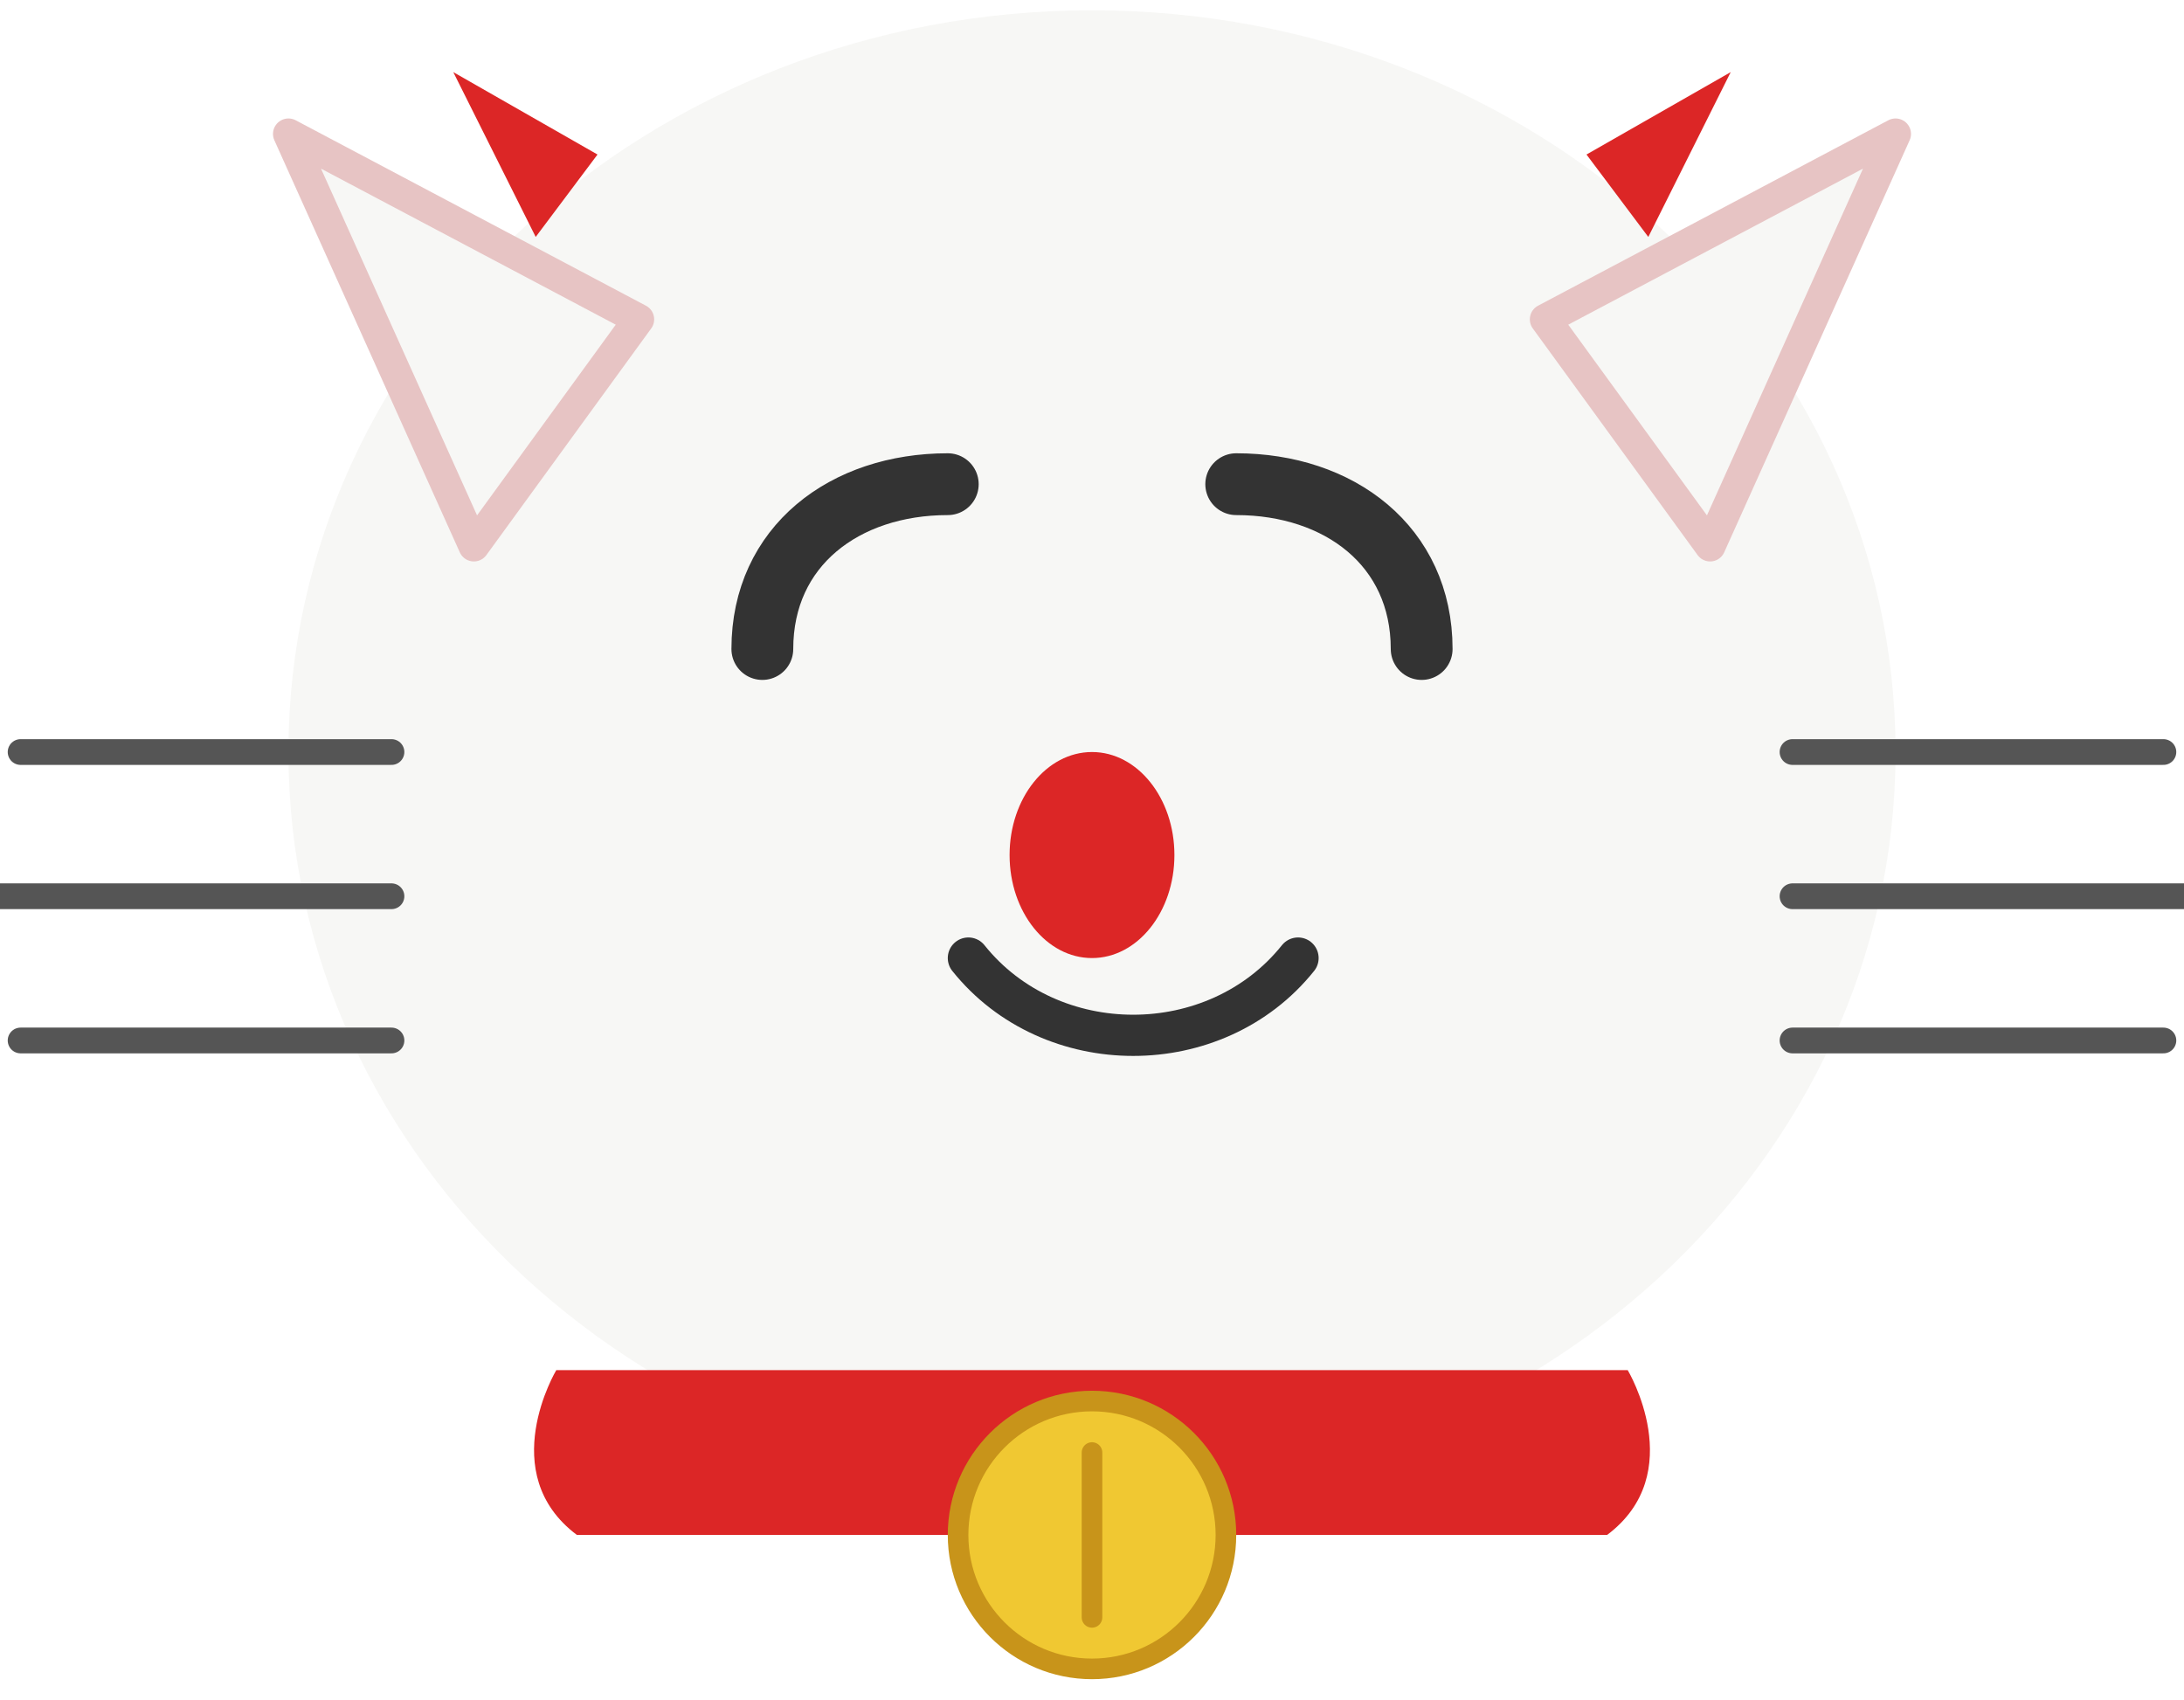
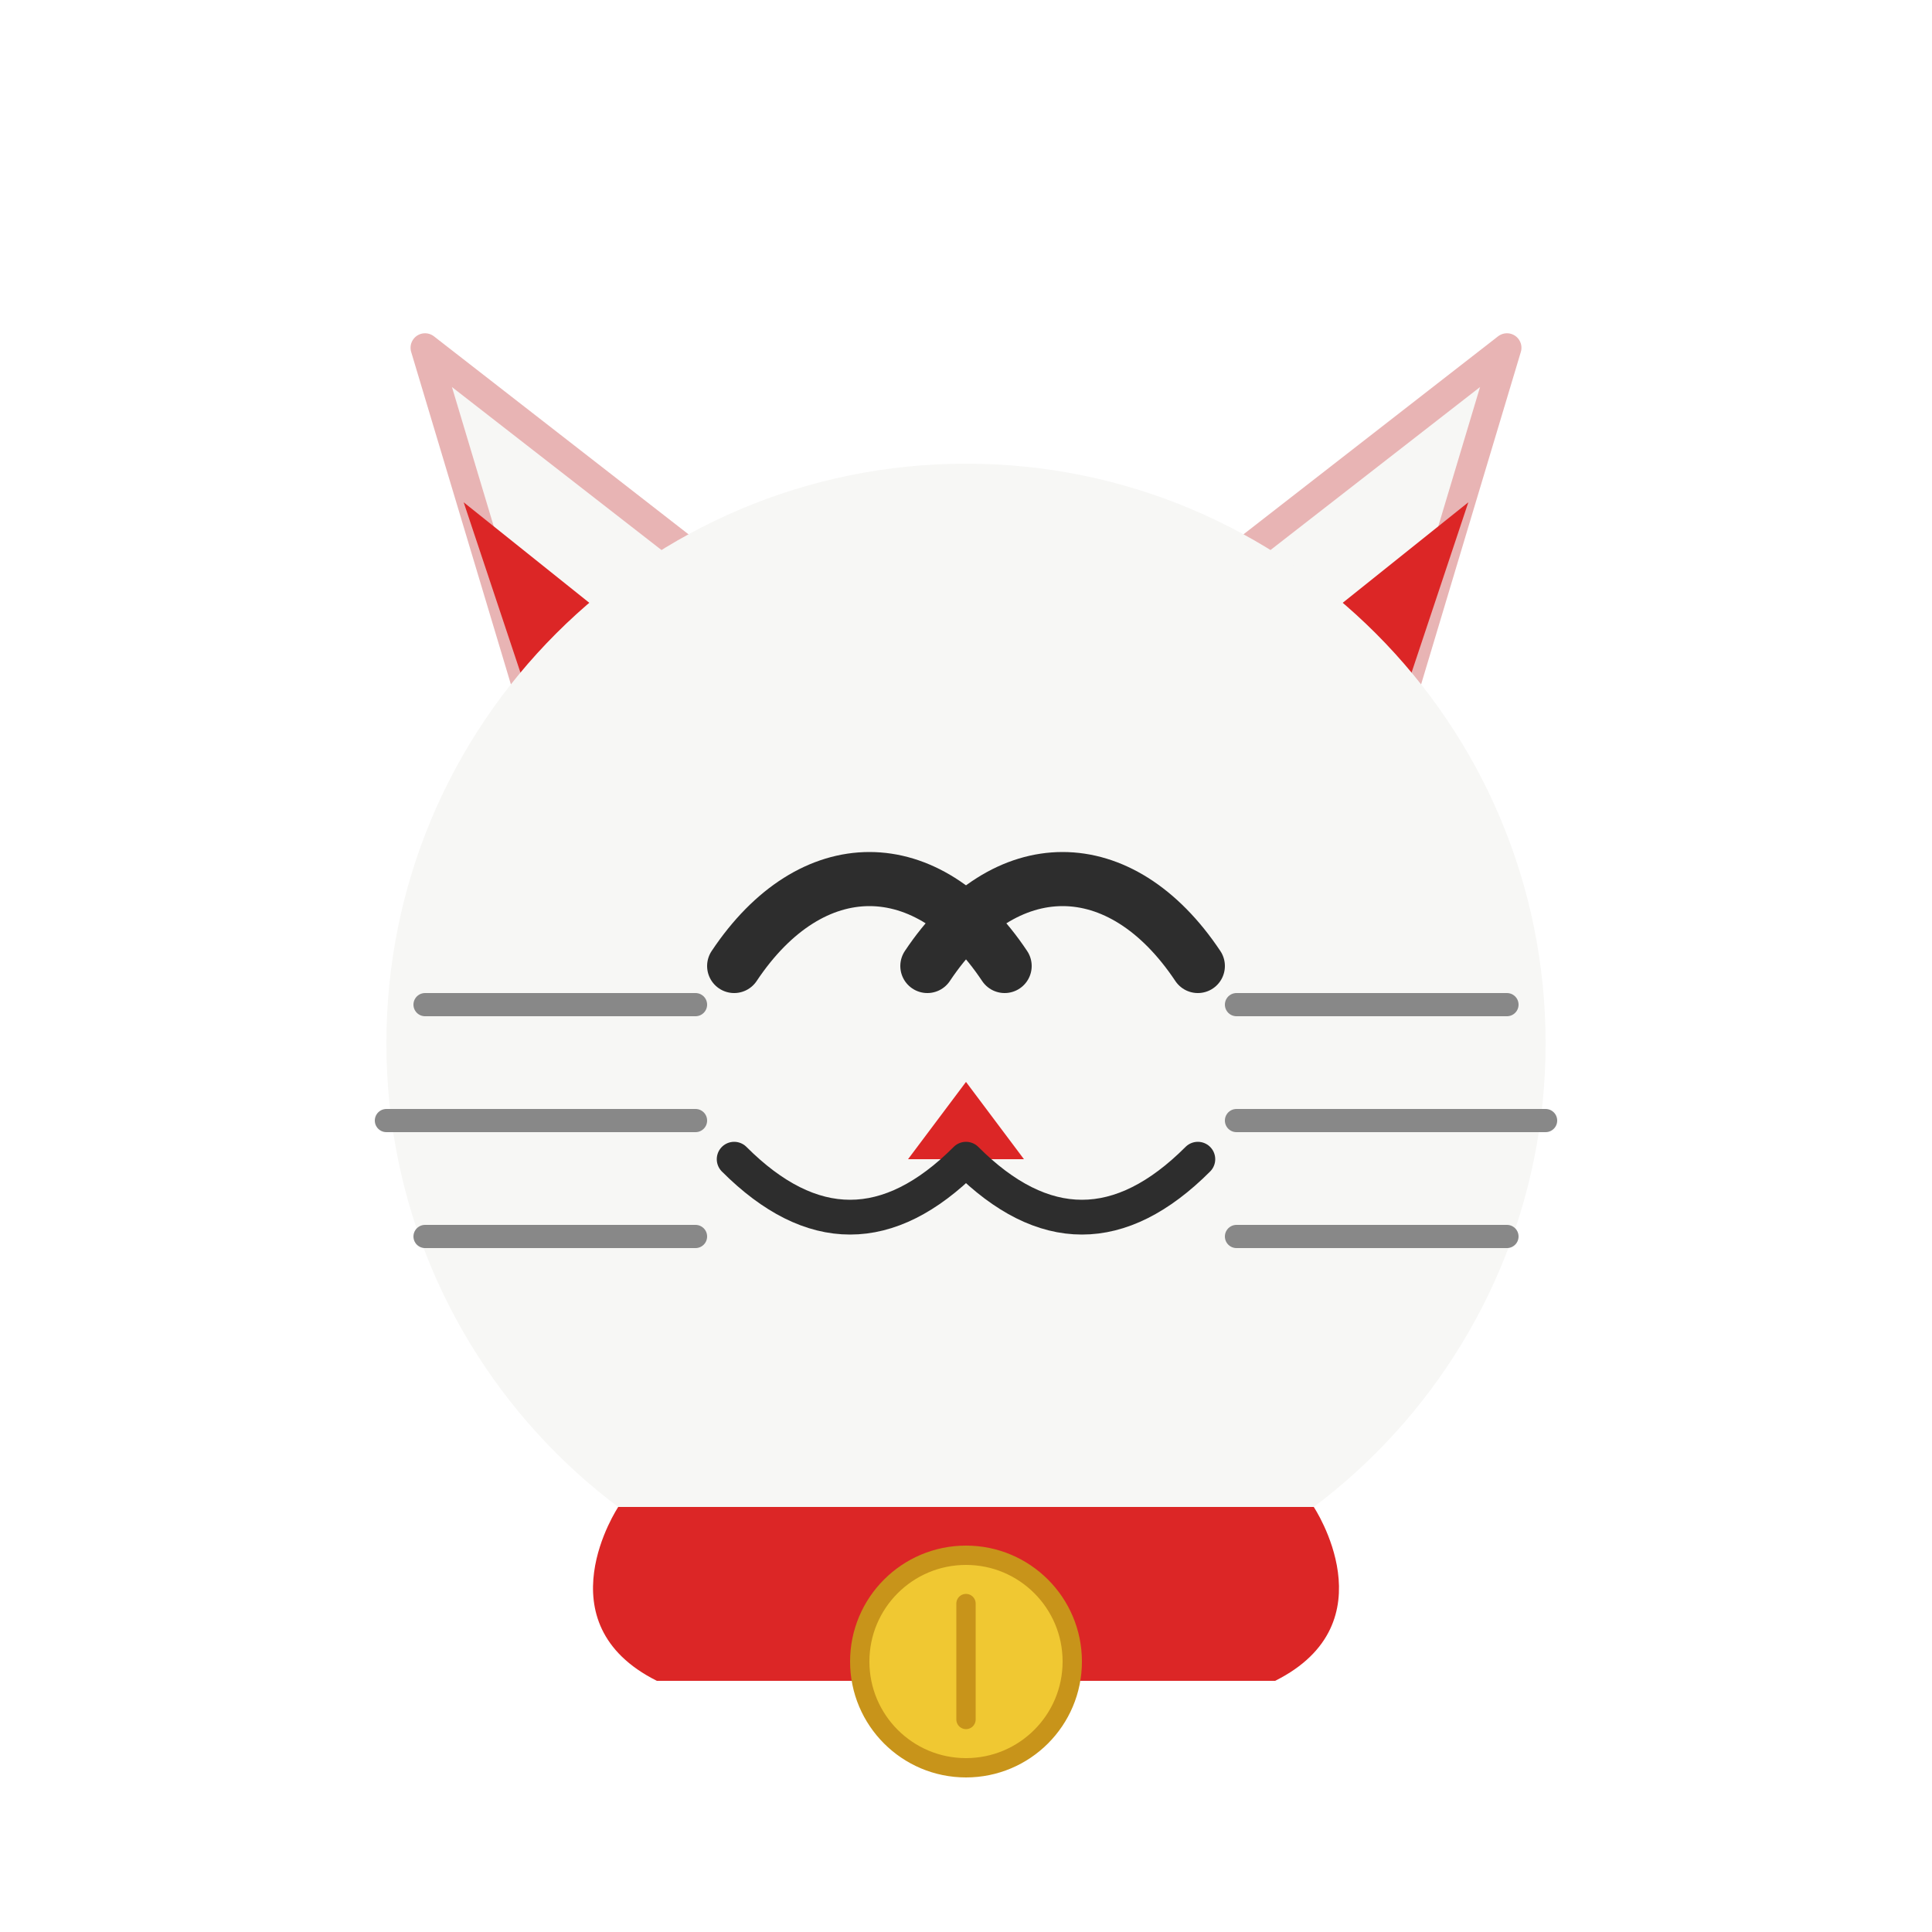
- <svg xmlns="http://www.w3.org/2000/svg" viewBox="150 95 212 165" fill="none" role="img" aria-label="WorthBook">
-   <ellipse cx="256" cy="168" rx="78" ry="72" fill="#F7F7F5" />
-   <path d="M196 148 L178 108 L212 126 Z" fill="#F7F7F5" stroke="#E7C4C4" stroke-width="3" stroke-linejoin="round" />
-   <path d="M316 148 L334 108 L300 126 Z" fill="#F7F7F5" stroke="#E7C4C4" stroke-width="3" stroke-linejoin="round" />
-   <path d="M202 118 L194 102 L208 110 Z" fill="#DC2626" />
-   <path d="M310 118 L318 102 L304 110 Z" fill="#DC2626" />
-   <path d="M224 158c0-10 8-16 18-16" stroke="#333" stroke-width="6" stroke-linecap="round" />
-   <path d="M288 158c0-10-8-16-18-16" stroke="#333" stroke-width="6" stroke-linecap="round" />
-   <ellipse cx="256" cy="178" rx="8" ry="10" fill="#DC2626" />
-   <path d="M244 188c8 10 24 10 32 0" stroke="#333" stroke-width="4" stroke-linecap="round" fill="none" />
-   <path d="M188 168h-36M188 182h-40M188 196h-36" stroke="#555" stroke-width="2.5" stroke-linecap="round" />
-   <path d="M324 168h36M324 182h40M324 196h36" stroke="#555" stroke-width="2.5" stroke-linecap="round" />
-   <path d="M204 228h104c0 0 6 10-2 16H206c-8-6-2-16-2-16z" fill="#DC2626" />
-   <circle cx="256" cy="244" r="13" fill="#F0C832" stroke="#C8941A" stroke-width="2" />
-   <path d="M256 236v16" stroke="#C8941A" stroke-width="2" stroke-linecap="round" />
+ <svg xmlns="http://www.w3.org/2000/svg" viewBox="0 0 100 100" fill="none" role="img" aria-label="WorthBook">
+   <path d="M28 38 22 18 40 32Z" fill="#F7F7F5" stroke="#E8B4B4" stroke-width="1.5" stroke-linejoin="round" />
+   <path d="M28 38 24 26 34 34Z" fill="#DC2626" />
+   <path d="M72 38 78 18 60 32Z" fill="#F7F7F5" stroke="#E8B4B4" stroke-width="1.5" stroke-linejoin="round" />
+   <path d="M72 38 76 26 66 34Z" fill="#DC2626" />
+   <circle cx="50" cy="54" r="30" fill="#F7F7F5" />
+   <path d="M38 50c4-6 10-6 14 0" stroke="#2D2D2D" stroke-width="2.8" stroke-linecap="round" />
+   <path d="M62 50c-4-6-10-6-14 0" stroke="#2D2D2D" stroke-width="2.8" stroke-linecap="round" />
+   <path d="M50 56l-3 4h6l-3-4z" fill="#DC2626" />
+   <path d="M50 60c-4 4-8 4-12 0M50 60c4 4 8 4 12 0" stroke="#2D2D2D" stroke-width="1.8" stroke-linecap="round" />
+   <path d="M22 52h14M20 58h16M22 64h14" stroke="#888" stroke-width="1.2" stroke-linecap="round" />
+   <path d="M78 52H64M80 58H64M78 64H64" stroke="#888" stroke-width="1.2" stroke-linecap="round" />
+   <path d="M32 78h36c0 0 4 6-2 9H34c-6-3-2-9-2-9z" fill="#DC2626" />
+   <circle cx="50" cy="86" r="5.5" fill="#F0C832" stroke="#C8941A" stroke-width="1" />
+   <path d="M50 83v6" stroke="#C8941A" stroke-width="1" stroke-linecap="round" />
</svg>
